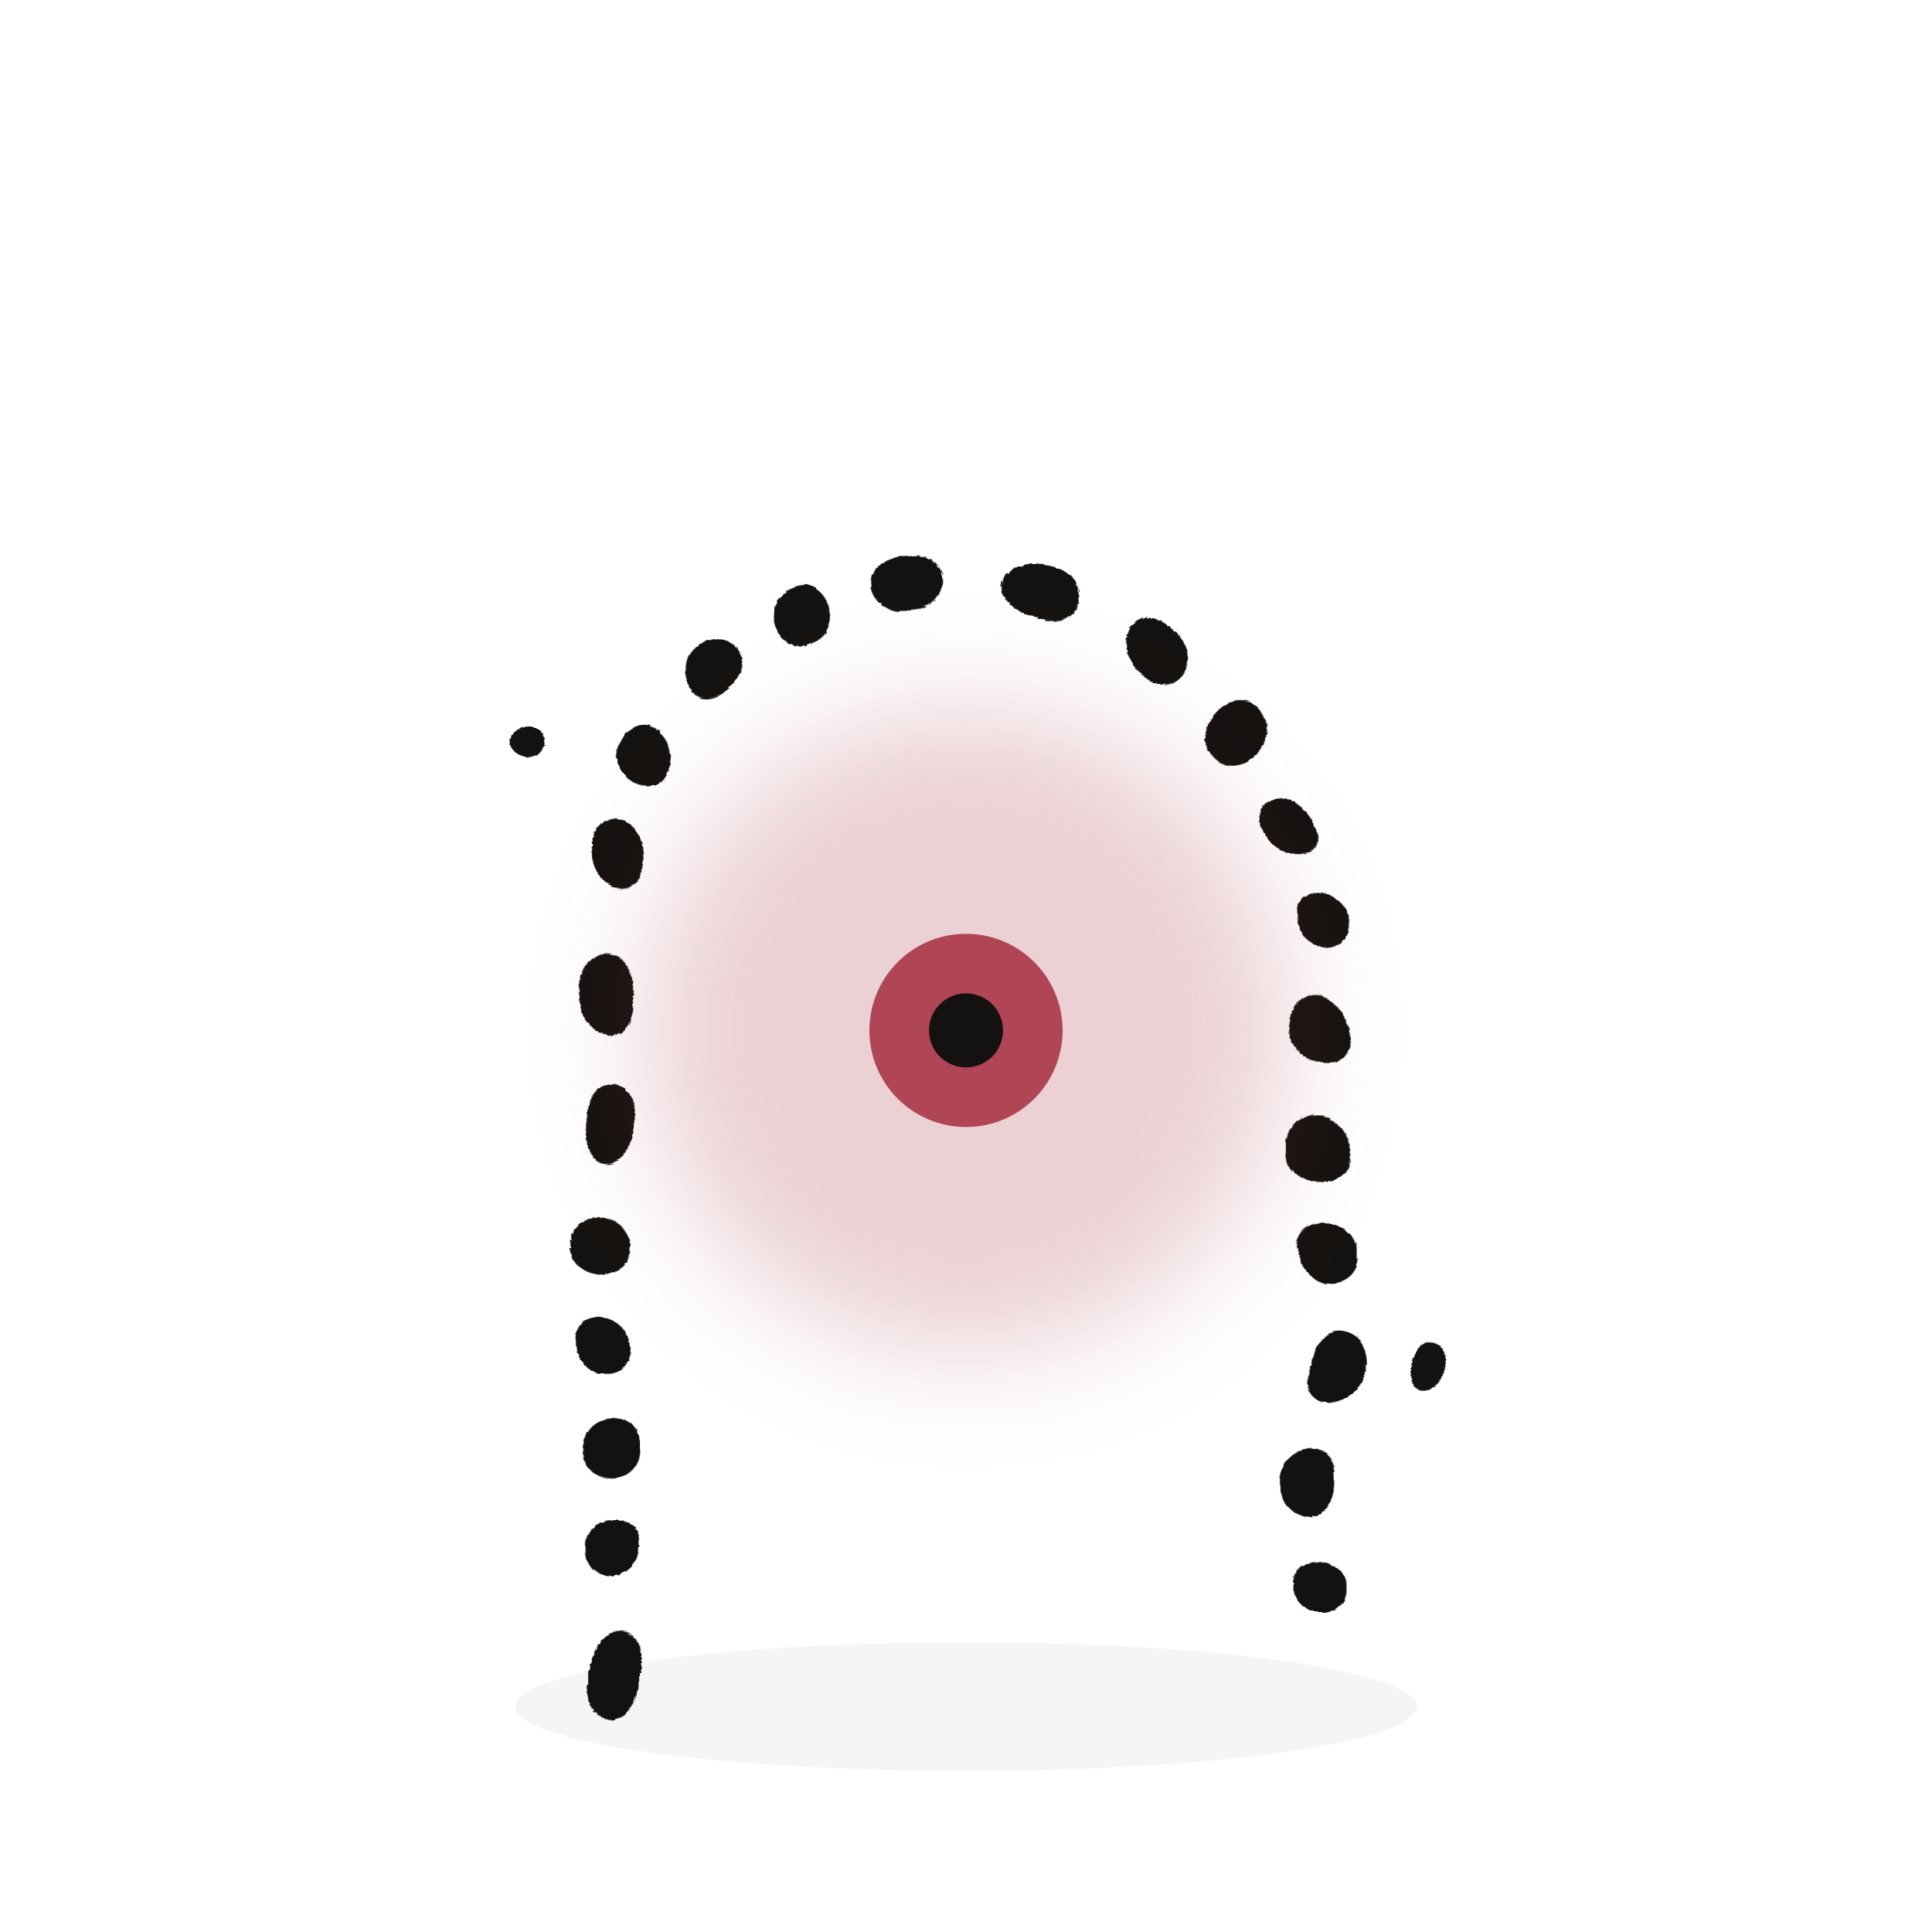
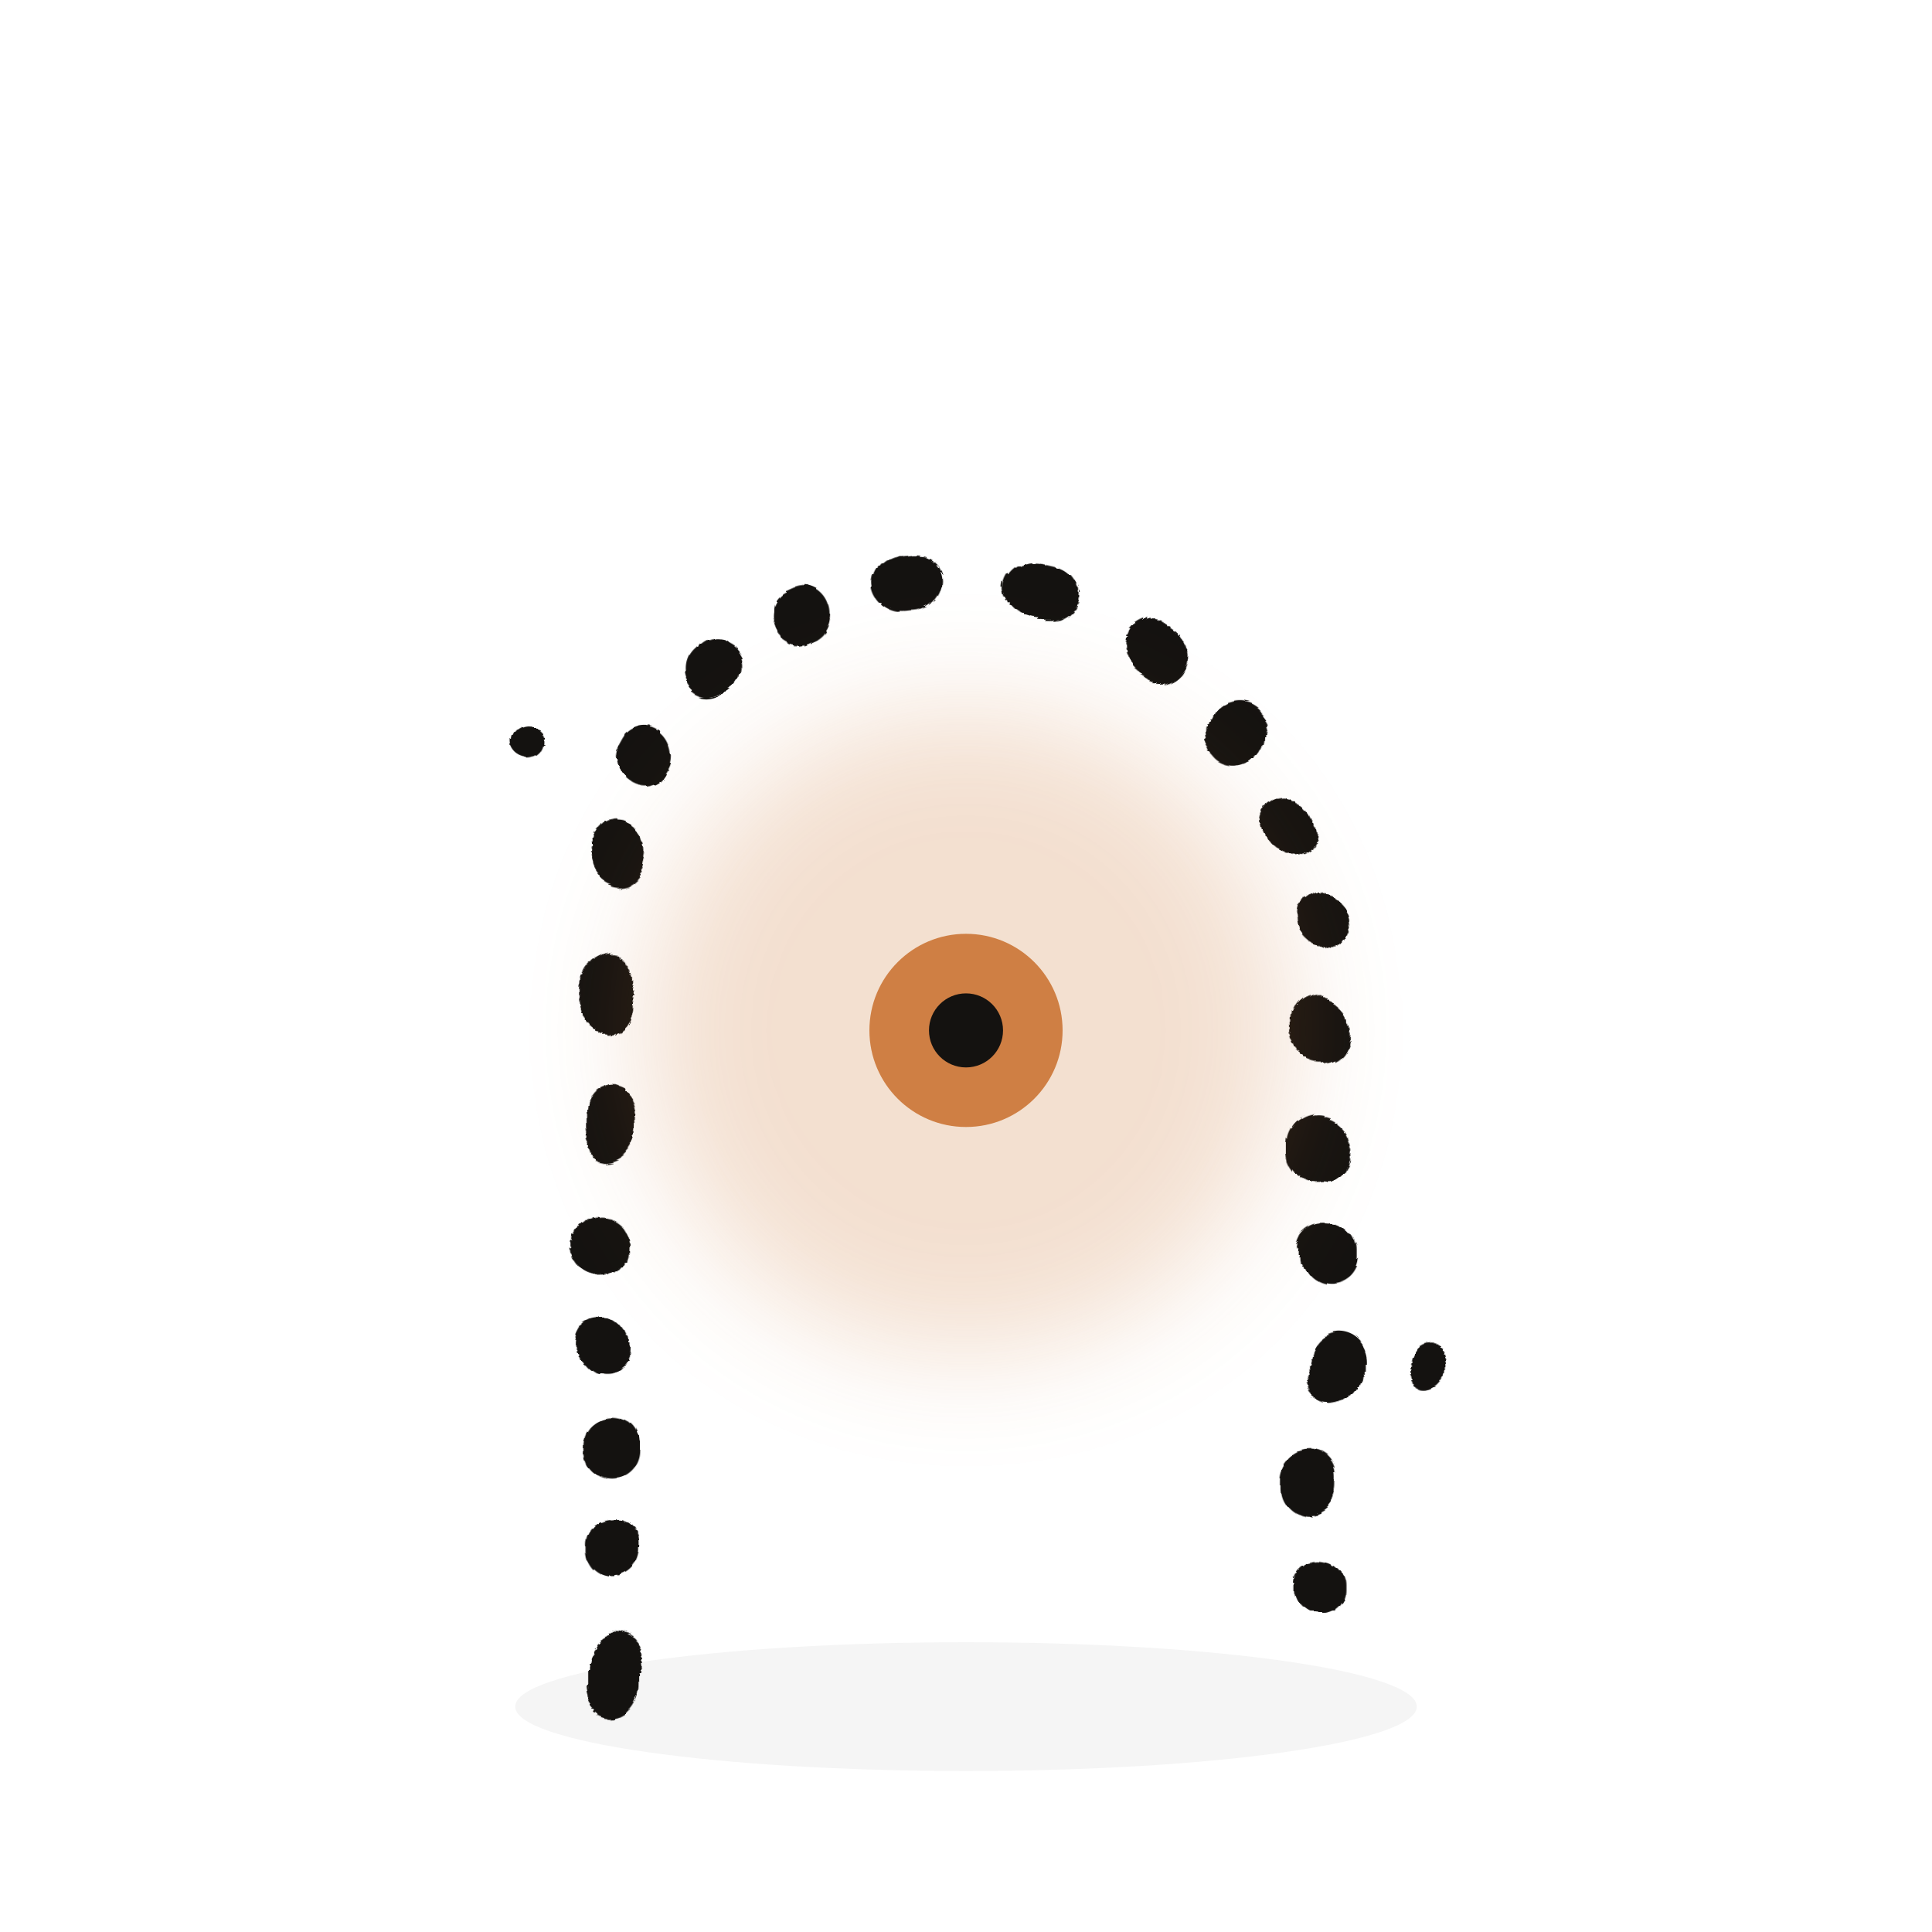
<svg xmlns="http://www.w3.org/2000/svg" viewBox="0 0 240 240">
  <defs>
    <filter id="inkG5" x="-35%" y="-35%" width="170%" height="170%">
      <feTurbulence type="fractalNoise" baseFrequency="0.012 0.017" numOctaves="3" seed="51" result="w" />
      <feDisplacementMap in="SourceGraphic" in2="w" scale="17" xChannelSelector="R" yChannelSelector="G" />
    </filter>
    <filter id="gG5" x="-120%" y="-120%" width="340%" height="340%">
      <feGaussianBlur stdDeviation="7" />
    </filter>
  </defs>
  <ellipse cx="120" cy="212" rx="56" ry="8" fill="rgba(20,18,16,0.04)" />
  <g filter="url(#inkG5)">
    <path d="M76 208 L76 118 A44 44 0 0 1 164 118 L164 208" fill="none" stroke="#141210" stroke-width="7" stroke-dasharray="1 13" stroke-linecap="round" />
    <circle cx="66" cy="96" r="2.2" fill="#141210" />
    <circle cx="176" cy="170" r="2.4" fill="#141210" />
  </g>
-   <circle cx="120" cy="128" r="40" fill="#A62D3E" opacity="0.22" filter="url(#gG5)" />
-   <circle cx="120" cy="128" r="12" fill="#A62D3E" opacity="0.85" />
+   <circle cx="120" cy="128" r="40" fill="#C96F2B" opacity="0.22" filter="url(#gG5)" />
+   <circle cx="120" cy="128" r="12" fill="#C96F2B" opacity="0.85" />
  <circle cx="120" cy="128" r="4.6" fill="#141210" />
  <path d="M96 208 L144 208" stroke="#141210" stroke-width="6" opacity="0.85" stroke-linecap="round" filter="url(#inkG5)" />
</svg>
